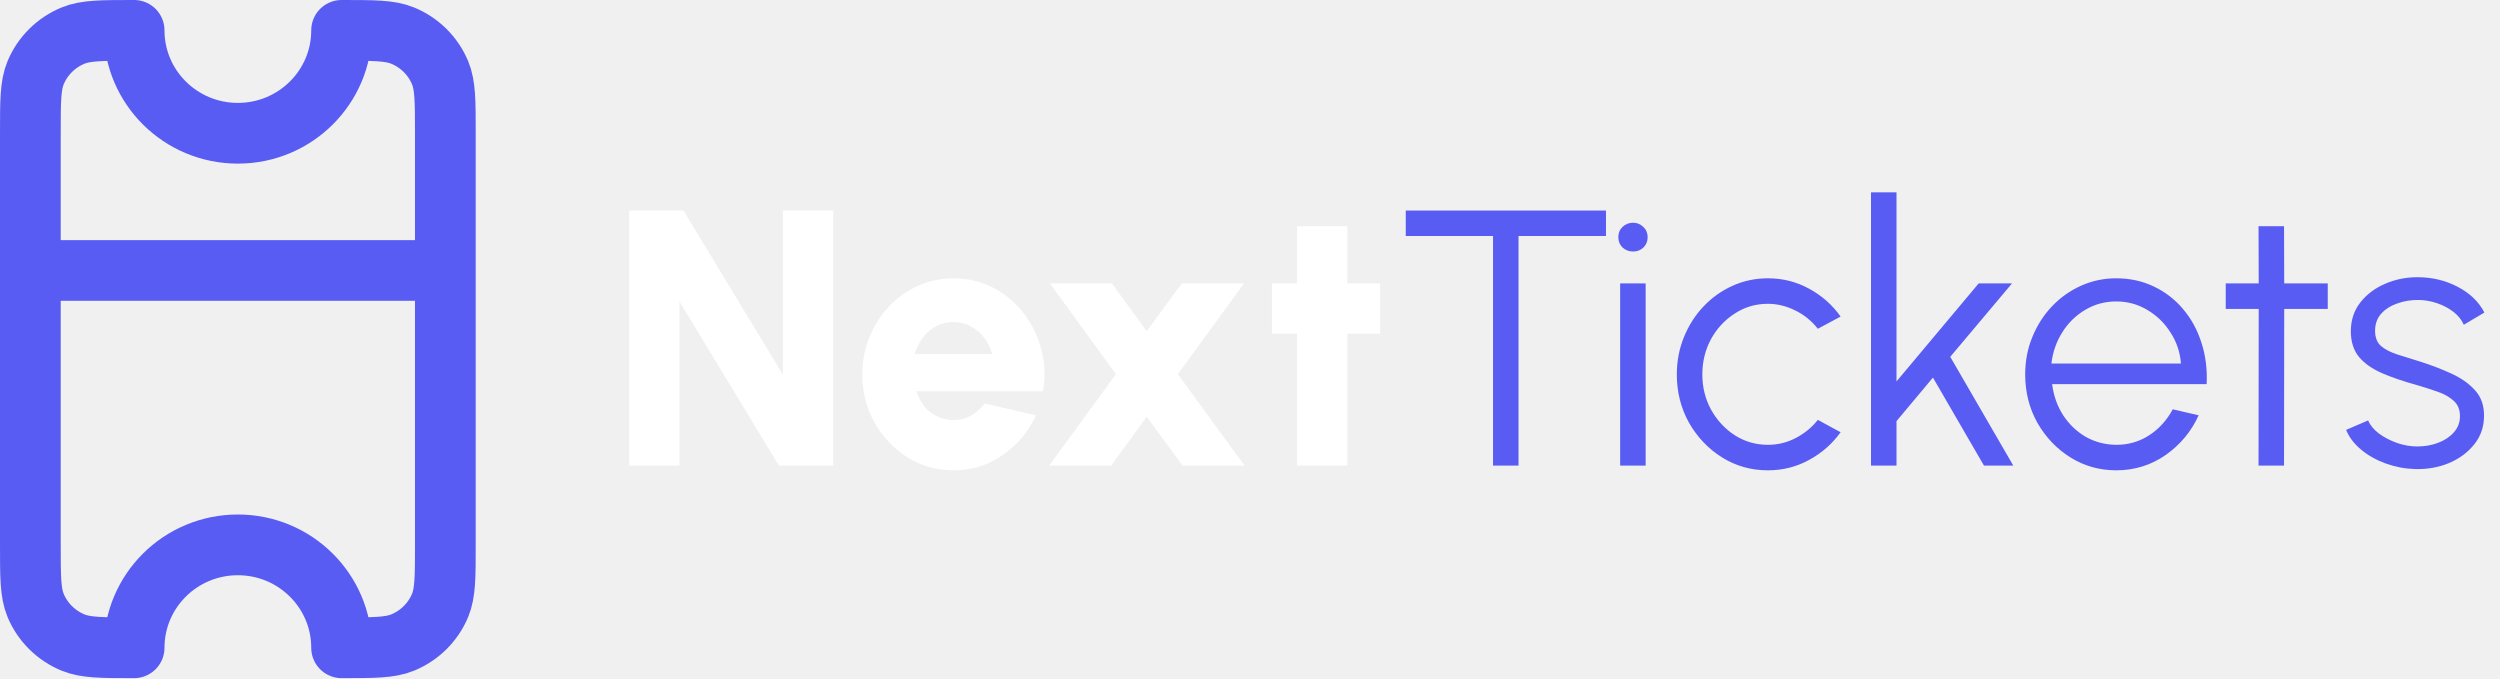
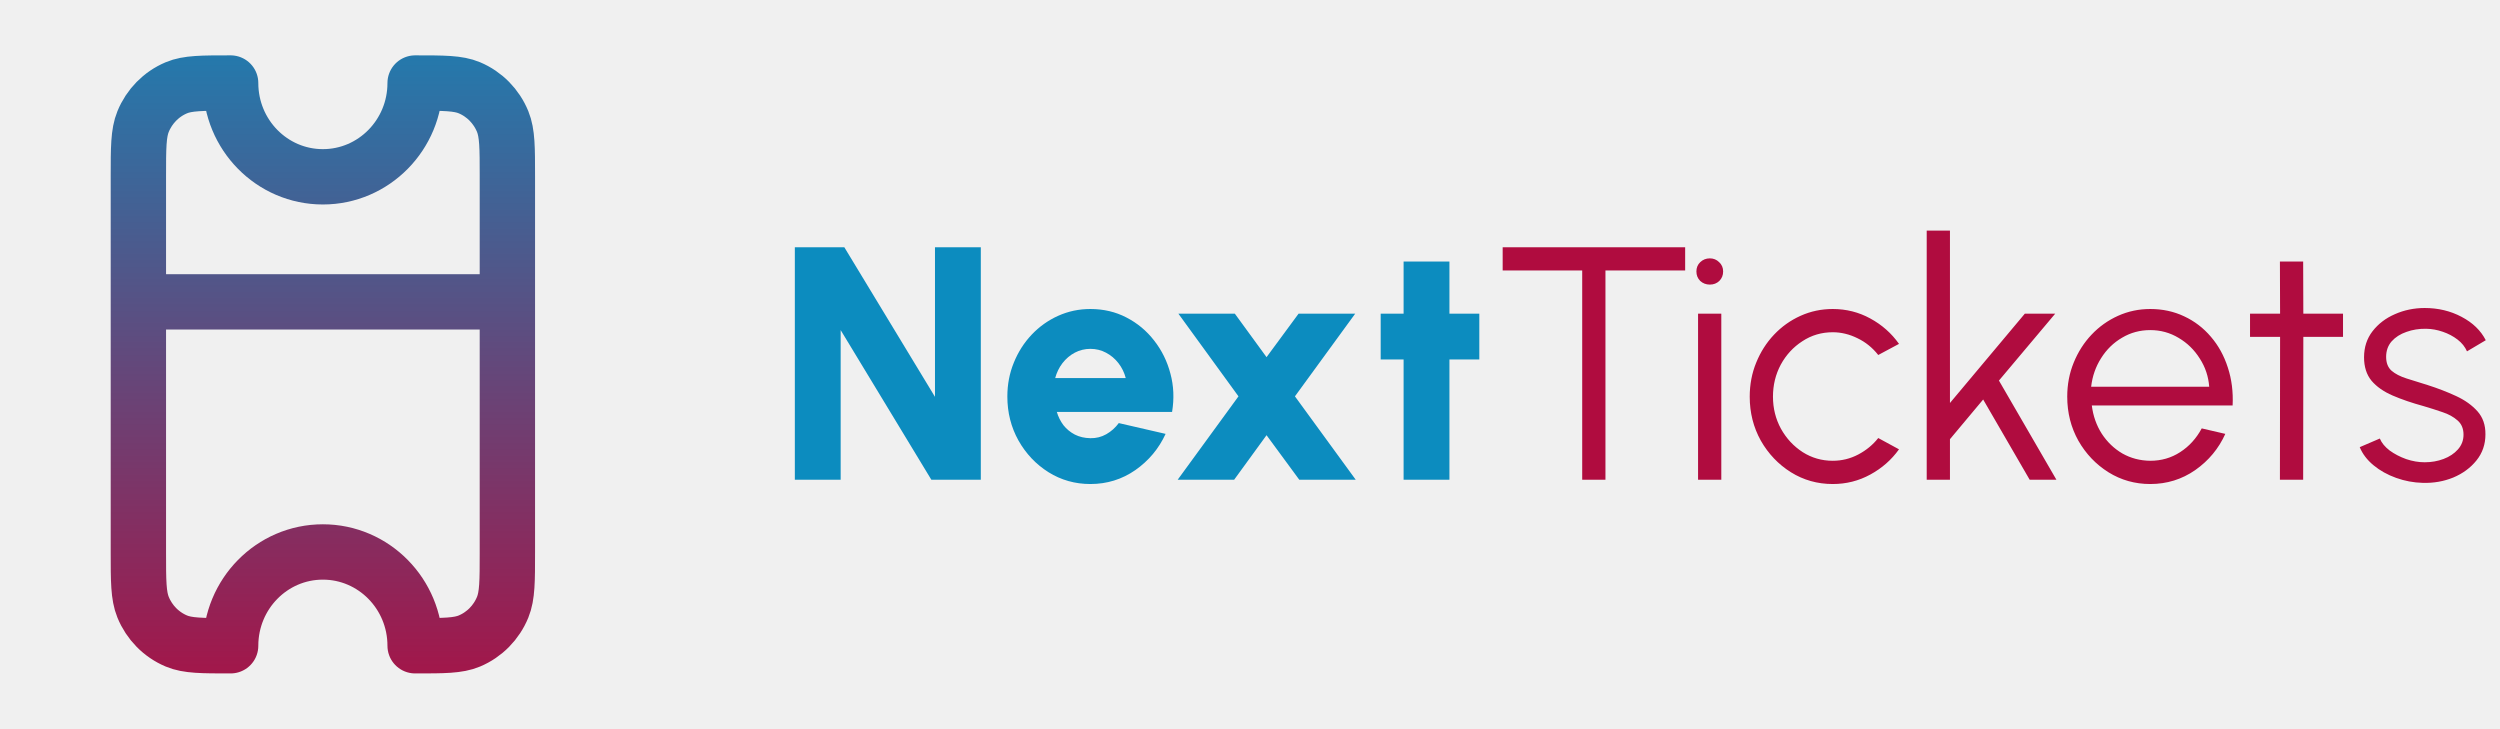
- <svg xmlns="http://www.w3.org/2000/svg" width="247" height="67" viewBox="0 0 247 67" fill="none">
-   <path d="M3 26.722L3 53.833C3 56.991 3 58.571 3.52 59.817C4.214 61.478 5.545 62.796 7.219 63.484C8.475 64 10.067 64 13.251 64C13.251 58.385 17.838 53.833 23.499 53.833C29.16 53.833 33.75 58.385 33.75 64C36.934 64 38.526 64 39.782 63.484C41.456 62.796 42.786 61.478 43.48 59.817C44 58.571 44 56.991 44 53.833V26.722M3 26.722L3 13.166C3 10.008 3 8.429 3.52 7.184C4.214 5.523 5.545 4.204 7.219 3.516C8.475 3 10.067 3 13.251 3C13.251 8.615 17.839 13.166 23.5 13.166C29.161 13.166 33.75 8.615 33.75 3C36.934 3 38.526 3 39.782 3.516C41.456 4.204 42.786 5.523 43.48 7.184C44 8.429 44 10.008 44 13.166V26.722M3 26.722H44" stroke="#595CF3" stroke-width="6" stroke-linecap="round" stroke-linejoin="round" />
-   <path d="M62.16 46V20.8H67.524L77.352 37.018V20.8H82.32V46H76.956L67.128 29.782V46H62.16ZM94.197 46.468C92.541 46.468 91.029 46.042 89.661 45.19C88.305 44.338 87.219 43.192 86.403 41.752C85.599 40.312 85.197 38.722 85.197 36.982C85.197 35.674 85.431 34.45 85.899 33.31C86.367 32.158 87.009 31.15 87.825 30.286C88.653 29.41 89.613 28.726 90.705 28.234C91.797 27.742 92.961 27.496 94.197 27.496C95.625 27.496 96.927 27.802 98.103 28.414C99.291 29.026 100.293 29.86 101.109 30.916C101.937 31.972 102.525 33.166 102.873 34.498C103.233 35.83 103.293 37.216 103.053 38.656H90.561C90.717 39.184 90.957 39.664 91.281 40.096C91.617 40.516 92.025 40.852 92.505 41.104C92.997 41.356 93.561 41.488 94.197 41.5C94.821 41.512 95.397 41.368 95.925 41.068C96.453 40.768 96.903 40.366 97.275 39.862L102.351 41.032C101.619 42.628 100.527 43.936 99.075 44.956C97.623 45.964 95.997 46.468 94.197 46.468ZM90.381 34.984H98.031C97.875 34.384 97.611 33.844 97.239 33.364C96.867 32.884 96.417 32.506 95.889 32.23C95.373 31.954 94.809 31.816 94.197 31.816C93.597 31.816 93.033 31.954 92.505 32.23C91.989 32.506 91.545 32.884 91.173 33.364C90.813 33.832 90.549 34.372 90.381 34.984ZM103.663 46L110.251 36.964L103.735 28H109.855L113.293 32.716L116.767 28H122.905L116.371 36.964L122.959 46H116.839L113.293 41.176L109.783 46H103.663ZM136.358 32.968H133.118V46H128.15V32.968H125.666V28H128.15V22.348H133.118V28H136.358V32.968Z" fill="white" />
-   <path d="M158.671 20.8V23.32H150.031V46H147.511V23.32H138.889V20.8H158.671ZM160.07 28H162.59V46H160.07V28ZM161.348 24.85C160.94 24.85 160.592 24.718 160.304 24.454C160.028 24.178 159.89 23.836 159.89 23.428C159.89 23.02 160.028 22.684 160.304 22.42C160.592 22.144 160.94 22.006 161.348 22.006C161.744 22.006 162.08 22.144 162.356 22.42C162.644 22.684 162.788 23.02 162.788 23.428C162.788 23.836 162.65 24.178 162.374 24.454C162.098 24.718 161.756 24.85 161.348 24.85ZM179.602 41.482L181.852 42.706C181.036 43.846 179.998 44.758 178.738 45.442C177.49 46.126 176.134 46.468 174.67 46.468C173.014 46.468 171.502 46.042 170.134 45.19C168.778 44.338 167.692 43.198 166.876 41.77C166.072 40.33 165.67 38.74 165.67 37C165.67 35.68 165.904 34.45 166.372 33.31C166.84 32.158 167.482 31.15 168.298 30.286C169.126 29.41 170.086 28.726 171.178 28.234C172.27 27.742 173.434 27.496 174.67 27.496C176.134 27.496 177.49 27.838 178.738 28.522C179.998 29.206 181.036 30.124 181.852 31.276L179.602 32.482C178.978 31.69 178.228 31.084 177.352 30.664C176.476 30.232 175.582 30.016 174.67 30.016C173.458 30.016 172.36 30.34 171.376 30.988C170.392 31.624 169.612 32.47 169.036 33.526C168.472 34.582 168.19 35.74 168.19 37C168.19 38.26 168.478 39.418 169.054 40.474C169.642 41.53 170.428 42.376 171.412 43.012C172.396 43.636 173.482 43.948 174.67 43.948C175.654 43.948 176.578 43.72 177.442 43.264C178.306 42.808 179.026 42.214 179.602 41.482ZM198.913 46H196.015L190.975 37.306L187.375 41.608V46H184.855V19H187.375V37.684L195.493 28H198.787L192.685 35.254L198.913 46ZM209.088 46.468C207.432 46.468 205.92 46.042 204.552 45.19C203.196 44.338 202.11 43.198 201.294 41.77C200.49 40.33 200.088 38.74 200.088 37C200.088 35.68 200.322 34.45 200.79 33.31C201.258 32.158 201.9 31.15 202.716 30.286C203.544 29.41 204.504 28.726 205.596 28.234C206.688 27.742 207.852 27.496 209.088 27.496C210.42 27.496 211.644 27.76 212.76 28.288C213.888 28.816 214.854 29.554 215.658 30.502C216.474 31.45 217.086 32.56 217.494 33.832C217.914 35.104 218.088 36.478 218.016 37.954H202.752C202.896 39.094 203.256 40.114 203.832 41.014C204.42 41.914 205.164 42.628 206.064 43.156C206.976 43.672 207.984 43.936 209.088 43.948C210.288 43.948 211.368 43.636 212.328 43.012C213.3 42.388 214.08 41.53 214.668 40.438L217.224 41.032C216.504 42.628 215.418 43.936 213.966 44.956C212.514 45.964 210.888 46.468 209.088 46.468ZM202.68 35.92H215.478C215.394 34.804 215.052 33.784 214.452 32.86C213.864 31.924 213.102 31.18 212.166 30.628C211.23 30.064 210.204 29.782 209.088 29.782C207.972 29.782 206.952 30.058 206.028 30.61C205.104 31.15 204.348 31.888 203.76 32.824C203.172 33.748 202.812 34.78 202.68 35.92ZM229.983 30.52H225.681L225.663 46H223.143L223.161 30.52H219.903V28H223.161L223.143 22.348H225.663L225.681 28H229.983V30.52ZM238.617 46.342C237.633 46.318 236.673 46.138 235.737 45.802C234.801 45.466 233.985 45.01 233.289 44.434C232.593 43.858 232.095 43.204 231.795 42.472L233.973 41.536C234.165 42.004 234.519 42.436 235.035 42.832C235.563 43.216 236.163 43.528 236.835 43.768C237.507 43.996 238.173 44.11 238.833 44.11C239.565 44.11 240.249 43.99 240.885 43.75C241.521 43.51 242.037 43.168 242.433 42.724C242.841 42.268 243.045 41.734 243.045 41.122C243.045 40.462 242.829 39.946 242.397 39.574C241.965 39.19 241.419 38.89 240.759 38.674C240.099 38.446 239.421 38.23 238.725 38.026C237.453 37.678 236.331 37.294 235.359 36.874C234.387 36.454 233.625 35.92 233.073 35.272C232.533 34.612 232.263 33.766 232.263 32.734C232.263 31.642 232.569 30.7 233.181 29.908C233.805 29.104 234.615 28.486 235.611 28.054C236.619 27.61 237.693 27.388 238.833 27.388C240.297 27.388 241.629 27.706 242.829 28.342C244.041 28.978 244.917 29.824 245.457 30.88L243.423 32.086C243.207 31.594 242.865 31.168 242.397 30.808C241.929 30.448 241.395 30.166 240.795 29.962C240.207 29.758 239.607 29.65 238.995 29.638C238.227 29.626 237.513 29.74 236.853 29.98C236.193 30.208 235.659 30.55 235.251 31.006C234.855 31.462 234.657 32.02 234.657 32.68C234.657 33.34 234.855 33.844 235.251 34.192C235.647 34.528 236.181 34.804 236.853 35.02C237.537 35.224 238.305 35.464 239.157 35.74C240.249 36.088 241.275 36.484 242.235 36.928C243.195 37.372 243.969 37.924 244.557 38.584C245.145 39.244 245.433 40.078 245.421 41.086C245.421 42.166 245.097 43.108 244.449 43.912C243.801 44.716 242.961 45.334 241.929 45.766C240.897 46.186 239.793 46.378 238.617 46.342Z" fill="#595CF3" />
+ <svg xmlns="http://www.w3.org/2000/svg" width="271" height="79" viewBox="0 0 271 79" fill="none">
+   <path d="M15 32.722L15 59.833C15 62.991 15 64.571 15.508 65.817C16.184 67.478 17.483 68.796 19.116 69.484C20.341 70 21.895 70 25.001 70C25.001 64.385 29.476 59.833 34.999 59.833C40.522 59.833 45 64.385 45 70C48.106 70 49.659 70 50.885 69.484C52.518 68.796 53.816 67.478 54.492 65.817C55 64.571 55 62.991 55 59.833V32.722M15 32.722L15 19.166C15 16.008 15 14.429 15.508 13.184C16.184 11.523 17.483 10.204 19.116 9.516C20.341 9 21.895 9 25.001 9C25.001 14.615 29.477 19.166 35 19.166C40.523 19.166 45 14.615 45 9C48.106 9 49.659 9 50.885 9.516C52.518 10.204 53.816 11.523 54.492 13.184C55 14.429 55 16.008 55 19.166V32.722M15 32.722H55" stroke="url(#paint0_linear_18_5)" stroke-width="6" stroke-linecap="round" stroke-linejoin="round" />
+   <path d="M86.16 52V26.8H91.524L101.352 43.018V26.8H106.32V52H100.956L91.128 35.782V52H86.16ZM118.197 52.468C116.541 52.468 115.029 52.042 113.661 51.19C112.305 50.338 111.219 49.192 110.403 47.752C109.599 46.312 109.197 44.722 109.197 42.982C109.197 41.674 109.431 40.45 109.899 39.31C110.367 38.158 111.009 37.15 111.825 36.286C112.653 35.41 113.613 34.726 114.705 34.234C115.797 33.742 116.961 33.496 118.197 33.496C119.625 33.496 120.927 33.802 122.103 34.414C123.291 35.026 124.293 35.86 125.109 36.916C125.937 37.972 126.525 39.166 126.873 40.498C127.233 41.83 127.293 43.216 127.053 44.656H114.561C114.717 45.184 114.957 45.664 115.281 46.096C115.617 46.516 116.025 46.852 116.505 47.104C116.997 47.356 117.561 47.488 118.197 47.5C118.821 47.512 119.397 47.368 119.925 47.068C120.453 46.768 120.903 46.366 121.275 45.862L126.351 47.032C125.619 48.628 124.527 49.936 123.075 50.956C121.623 51.964 119.997 52.468 118.197 52.468ZM114.381 40.984H122.031C121.875 40.384 121.611 39.844 121.239 39.364C120.867 38.884 120.417 38.506 119.889 38.23C119.373 37.954 118.809 37.816 118.197 37.816C117.597 37.816 117.033 37.954 116.505 38.23C115.989 38.506 115.545 38.884 115.173 39.364C114.813 39.832 114.549 40.372 114.381 40.984ZM127.663 52L134.251 42.964L127.735 34H133.855L137.293 38.716L140.767 34H146.905L140.371 42.964L146.959 52H140.839L137.293 47.176L133.783 52H127.663ZM160.358 38.968H157.118V52H152.15V38.968H149.666V34H152.15V28.348H157.118V34H160.358V38.968Z" fill="#0C8CBF" />
+   <path d="M182.671 26.8V29.32H174.031V52H171.511V29.32H162.889V26.8H182.671ZM184.07 34H186.59V52H184.07V34ZM185.348 30.85C184.94 30.85 184.592 30.718 184.304 30.454C184.028 30.178 183.89 29.836 183.89 29.428C183.89 29.02 184.028 28.684 184.304 28.42C184.592 28.144 184.94 28.006 185.348 28.006C185.744 28.006 186.08 28.144 186.356 28.42C186.644 28.684 186.788 29.02 186.788 29.428C186.788 29.836 186.65 30.178 186.374 30.454C186.098 30.718 185.756 30.85 185.348 30.85ZM203.602 47.482L205.852 48.706C205.036 49.846 203.998 50.758 202.738 51.442C201.49 52.126 200.134 52.468 198.67 52.468C197.014 52.468 195.502 52.042 194.134 51.19C192.778 50.338 191.692 49.198 190.876 47.77C190.072 46.33 189.67 44.74 189.67 43C189.67 41.68 189.904 40.45 190.372 39.31C190.84 38.158 191.482 37.15 192.298 36.286C193.126 35.41 194.086 34.726 195.178 34.234C196.27 33.742 197.434 33.496 198.67 33.496C200.134 33.496 201.49 33.838 202.738 34.522C203.998 35.206 205.036 36.124 205.852 37.276L203.602 38.482C202.978 37.69 202.228 37.084 201.352 36.664C200.476 36.232 199.582 36.016 198.67 36.016C197.458 36.016 196.36 36.34 195.376 36.988C194.392 37.624 193.612 38.47 193.036 39.526C192.472 40.582 192.19 41.74 192.19 43C192.19 44.26 192.478 45.418 193.054 46.474C193.642 47.53 194.428 48.376 195.412 49.012C196.396 49.636 197.482 49.948 198.67 49.948C199.654 49.948 200.578 49.72 201.442 49.264C202.306 48.808 203.026 48.214 203.602 47.482ZM222.913 52H220.015L214.975 43.306L211.375 47.608V52H208.855V25H211.375V43.684L219.493 34H222.787L216.685 41.254L222.913 52ZM233.088 52.468C231.432 52.468 229.92 52.042 228.552 51.19C227.196 50.338 226.11 49.198 225.294 47.77C224.49 46.33 224.088 44.74 224.088 43C224.088 41.68 224.322 40.45 224.79 39.31C225.258 38.158 225.9 37.15 226.716 36.286C227.544 35.41 228.504 34.726 229.596 34.234C230.688 33.742 231.852 33.496 233.088 33.496C234.42 33.496 235.644 33.76 236.76 34.288C237.888 34.816 238.854 35.554 239.658 36.502C240.474 37.45 241.086 38.56 241.494 39.832C241.914 41.104 242.088 42.478 242.016 43.954H226.752C226.896 45.094 227.256 46.114 227.832 47.014C228.42 47.914 229.164 48.628 230.064 49.156C230.976 49.672 231.984 49.936 233.088 49.948C234.288 49.948 235.368 49.636 236.328 49.012C237.3 48.388 238.08 47.53 238.668 46.438L241.224 47.032C240.504 48.628 239.418 49.936 237.966 50.956C236.514 51.964 234.888 52.468 233.088 52.468ZM226.68 41.92H239.478C239.394 40.804 239.052 39.784 238.452 38.86C237.864 37.924 237.102 37.18 236.166 36.628C235.23 36.064 234.204 35.782 233.088 35.782C231.972 35.782 230.952 36.058 230.028 36.61C229.104 37.15 228.348 37.888 227.76 38.824C227.172 39.748 226.812 40.78 226.68 41.92ZM253.983 36.52H249.681L249.663 52H247.143L247.161 36.52H243.903V34H247.161L247.143 28.348H249.663L249.681 34H253.983V36.52ZM262.617 52.342C261.633 52.318 260.673 52.138 259.737 51.802C258.801 51.466 257.985 51.01 257.289 50.434C256.593 49.858 256.095 49.204 255.795 48.472L257.973 47.536C258.165 48.004 258.519 48.436 259.035 48.832C259.563 49.216 260.163 49.528 260.835 49.768C261.507 49.996 262.173 50.11 262.833 50.11C263.565 50.11 264.249 49.99 264.885 49.75C265.521 49.51 266.037 49.168 266.433 48.724C266.841 48.268 267.045 47.734 267.045 47.122C267.045 46.462 266.829 45.946 266.397 45.574C265.965 45.19 265.419 44.89 264.759 44.674C264.099 44.446 263.421 44.23 262.725 44.026C261.453 43.678 260.331 43.294 259.359 42.874C258.387 42.454 257.625 41.92 257.073 41.272C256.533 40.612 256.263 39.766 256.263 38.734C256.263 37.642 256.569 36.7 257.181 35.908C257.805 35.104 258.615 34.486 259.611 34.054C260.619 33.61 261.693 33.388 262.833 33.388C264.297 33.388 265.629 33.706 266.829 34.342C268.041 34.978 268.917 35.824 269.457 36.88L267.423 38.086C267.207 37.594 266.865 37.168 266.397 36.808C265.929 36.448 265.395 36.166 264.795 35.962C264.207 35.758 263.607 35.65 262.995 35.638C262.227 35.626 261.513 35.74 260.853 35.98C260.193 36.208 259.659 36.55 259.251 37.006C258.855 37.462 258.657 38.02 258.657 38.68C258.657 39.34 258.855 39.844 259.251 40.192C259.647 40.528 260.181 40.804 260.853 41.02C261.537 41.224 262.305 41.464 263.157 41.74C264.249 42.088 265.275 42.484 266.235 42.928C267.195 43.372 267.969 43.924 268.557 44.584C269.145 45.244 269.433 46.078 269.421 47.086C269.421 48.166 269.097 49.108 268.449 49.912C267.801 50.716 266.961 51.334 265.929 51.766C264.897 52.186 263.793 52.378 262.617 52.342Z" fill="#B00C3F" />
+   <defs>
+     <linearGradient id="paint0_linear_18_5" x1="35" y1="-7" x2="35" y2="80.5" gradientUnits="userSpaceOnUse">
+       <stop stop-color="#0C8CBF" />
+       <stop offset="1" stop-color="#B00C3F" />
+     </linearGradient>
+   </defs>
</svg>
